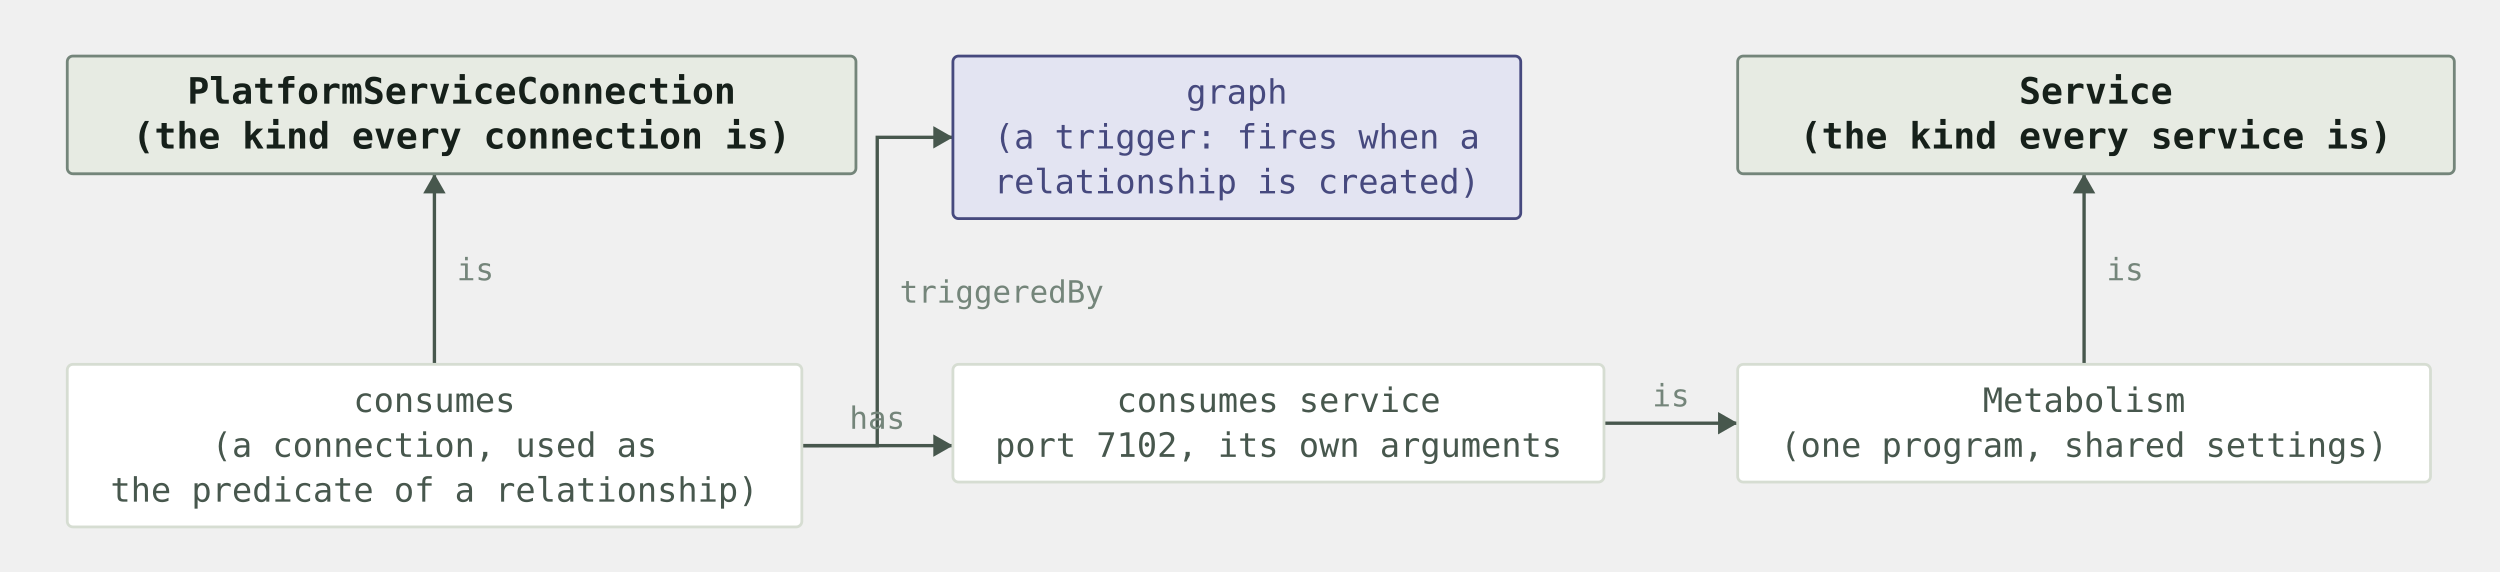
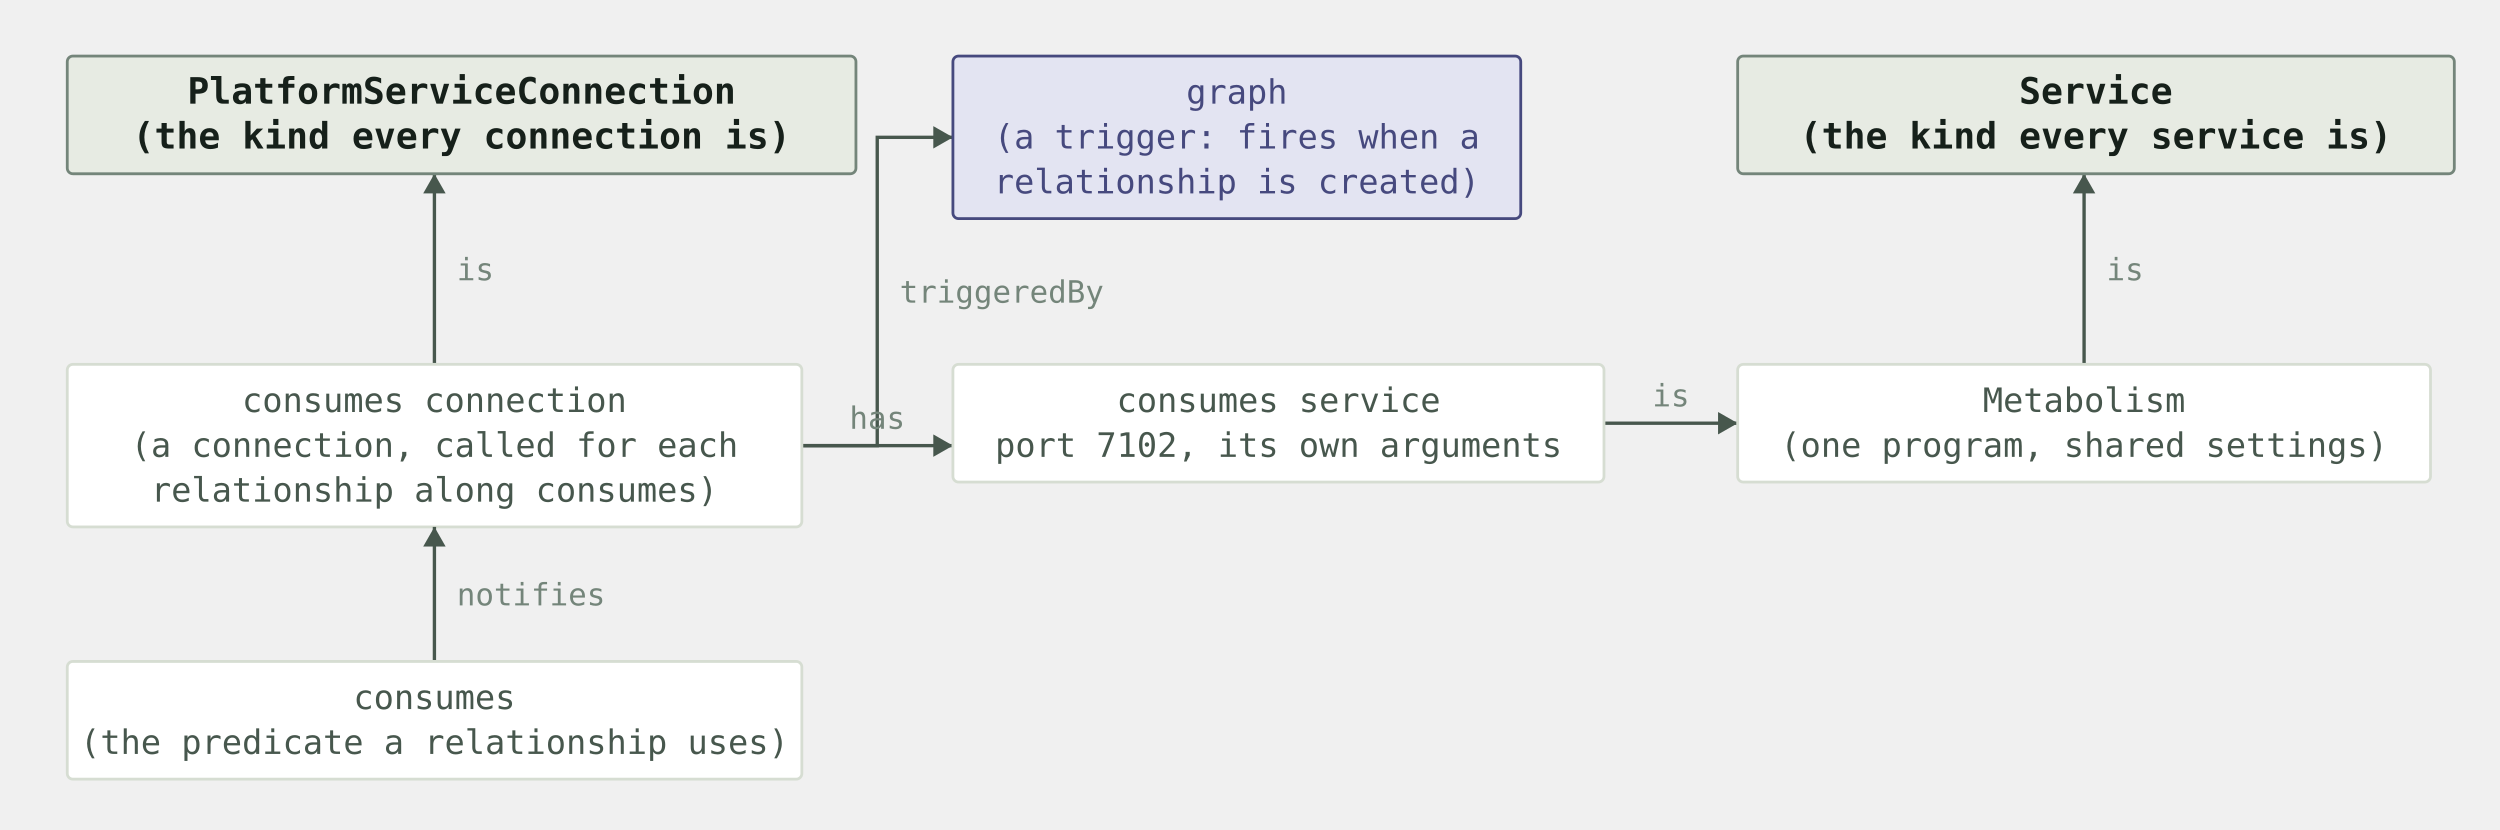
- <svg xmlns="http://www.w3.org/2000/svg" viewBox="0 0 892 204" width="892" height="204" font-family="ui-monospace, 'SF Mono', Menlo, Consolas, monospace" role="img" aria-label="How the model says which program a relationship starts.">
+ <svg xmlns="http://www.w3.org/2000/svg" viewBox="0 0 892 296" width="892" height="296" font-family="ui-monospace, 'SF Mono', Menlo, Consolas, monospace" role="img" aria-label="How the model says which program a relationship starts.">
  <style>
@media (prefers-color-scheme: dark) {
  [fill="#16201a"] { fill: #e6edf3; }
  [fill="#47574d"] { fill: #b9c4bd; } [stroke="#47574d"] { stroke: #b9c4bd; }
  [fill="#74857a"] { fill: #8fa097; } [stroke="#74857a"] { stroke: #8fa097; }
  [fill="#1f6047"] { fill: #6cc9a0; } [stroke="#1f6047"] { stroke: #6cc9a0; }
  [fill="#46497e"] { fill: #a3a5e6; } [stroke="#46497e"] { stroke: #a3a5e6; }
  [fill="#9a3a20"] { fill: #e8825f; } [stroke="#9a3a20"] { stroke: #e8825f; }
  [stroke="#d6ddd2"] { stroke: #3b463f; }
  [fill="#ffffff"] { fill: #161b22; }
  [fill="#f5f7f3"] { fill: #11161c; }
  [fill="#e7ebe3"] { fill: #252c27; }
  [fill="#dbeade"] { fill: #1b3126; }
  [fill="#e3e4f2"] { fill: #26273d; }
}
</style>
  <path d="M 155.0,130.0 L 155.0,62.0" fill="none" stroke="#47574d" stroke-width="1.2" />
  <path d="M 0,0 l -7,-4 l 0,8 z" fill="#47574d" transform="translate(155.0,62.0) rotate(-90.0)" />
  <text x="163.0" y="100.0" font-size="11" fill="#74857a" text-anchor="start">is</text>
  <path d="M 286.1,159.0 L 313.0,159.0 L 313.0,49.0 L 340.0,49.0" fill="none" stroke="#47574d" stroke-width="1.2" />
  <path d="M 0,0 l -7,-4 l 0,8 z" fill="#47574d" transform="translate(340.0,49.0) rotate(0.0)" />
  <text x="321.0" y="108.0" font-size="11" fill="#74857a" text-anchor="start">triggeredBy</text>
  <path d="M 286.1,159.0 L 340.0,159.0" fill="none" stroke="#47574d" stroke-width="1.2" />
  <path d="M 0,0 l -7,-4 l 0,8 z" fill="#47574d" transform="translate(340.0,159.0) rotate(0.0)" />
  <text x="313.0" y="153.0" font-size="11" fill="#74857a" text-anchor="middle">has</text>
  <path d="M 572.3,151.0 L 620.0,151.0" fill="none" stroke="#47574d" stroke-width="1.2" />
  <path d="M 0,0 l -7,-4 l 0,8 z" fill="#47574d" transform="translate(620.0,151.0) rotate(0.0)" />
  <text x="596.2" y="145.0" font-size="11" fill="#74857a" text-anchor="middle">is</text>
  <path d="M 743.6,130.0 L 743.6,62.0" fill="none" stroke="#47574d" stroke-width="1.2" />
  <path d="M 0,0 l -7,-4 l 0,8 z" fill="#47574d" transform="translate(743.6,62.0) rotate(-90.0)" />
  <text x="751.6" y="100.0" font-size="11" fill="#74857a" text-anchor="start">is</text>
  <rect x="24.0" y="20.0" width="281.4" height="42.0" rx="2" fill="#e7ebe3" stroke="#74857a" />
  <text x="164.7" y="37.0" font-size="13" font-weight="700" fill="#16201a" text-anchor="middle">PlatformServiceConnection</text>
  <text x="164.7" y="53.0" font-size="13" font-weight="700" fill="#16201a" text-anchor="middle">(the kind every connection is)</text>
  <rect x="340.0" y="20.0" width="202.6" height="58.0" rx="2" fill="#e3e4f2" stroke="#46497e" />
  <text x="441.3" y="37.0" font-size="12" font-weight="normal" fill="#46497e" text-anchor="middle">graph</text>
  <text x="441.3" y="53.0" font-size="12" font-weight="normal" fill="#46497e" text-anchor="middle">(a trigger: fires when a</text>
  <text x="441.3" y="69.0" font-size="12" font-weight="normal" fill="#46497e" text-anchor="middle">relationship is created)</text>
  <rect x="620.0" y="20.0" width="255.7" height="42.0" rx="2" fill="#e7ebe3" stroke="#74857a" />
  <text x="747.8" y="37.0" font-size="13" font-weight="700" fill="#16201a" text-anchor="middle">Service</text>
  <text x="747.8" y="53.0" font-size="13" font-weight="700" fill="#16201a" text-anchor="middle">(the kind every service is)</text>
  <rect x="24.0" y="130.0" width="262.1" height="58.0" rx="2" fill="#ffffff" stroke="#d6ddd2" />
-   <text x="155.0" y="147.0" font-size="12" font-weight="normal" fill="#47574d" text-anchor="middle">consumes</text>
-   <text x="155.0" y="163.0" font-size="12" font-weight="normal" fill="#47574d" text-anchor="middle">(a connection, used as</text>
-   <text x="155.0" y="179.0" font-size="12" font-weight="normal" fill="#47574d" text-anchor="middle">the predicate of a relationship)</text>
+   <text x="155.0" y="147.0" font-size="12" font-weight="normal" fill="#47574d" text-anchor="middle">consumes connection</text>
+   <text x="155.0" y="163.0" font-size="12" font-weight="normal" fill="#47574d" text-anchor="middle">(a connection, called for each</text>
+   <text x="155.0" y="179.0" font-size="12" font-weight="normal" fill="#47574d" text-anchor="middle">relationship along consumes)</text>
  <rect x="340.0" y="130.0" width="232.3" height="42.0" rx="2" fill="#ffffff" stroke="#d6ddd2" />
  <text x="456.2" y="147.0" font-size="12" font-weight="normal" fill="#47574d" text-anchor="middle">consumes service</text>
  <text x="456.2" y="163.0" font-size="12" font-weight="normal" fill="#47574d" text-anchor="middle">port 7102, its own arguments</text>
  <rect x="620.0" y="130.0" width="247.2" height="42.0" rx="2" fill="#ffffff" stroke="#d6ddd2" />
  <text x="743.6" y="147.0" font-size="12" font-weight="normal" fill="#47574d" text-anchor="middle">Metabolism</text>
  <text x="743.6" y="163.0" font-size="12" font-weight="normal" fill="#47574d" text-anchor="middle">(one program, shared settings)</text>
+   <path d="M 155.0,236.0 L 155.0,188.0" fill="none" stroke="#47574d" stroke-width="1.2" />
+   <path d="M 0,0 l -7,-4 l 0,8 z" fill="#47574d" transform="translate(155.0,188.0) rotate(-90.0)" />
+   <text x="163.0" y="216.0" font-size="11" fill="#74857a" text-anchor="start">notifies</text>
+   <rect x="24.0" y="236.0" width="262.1" height="42.0" rx="2" fill="#ffffff" stroke="#d6ddd2" />
+   <text x="155.0" y="253.0" font-size="12" font-weight="normal" fill="#47574d" text-anchor="middle">consumes</text>
+   <text x="155.0" y="269.0" font-size="12" font-weight="normal" fill="#47574d" text-anchor="middle">(the predicate a relationship uses)</text>
</svg>
